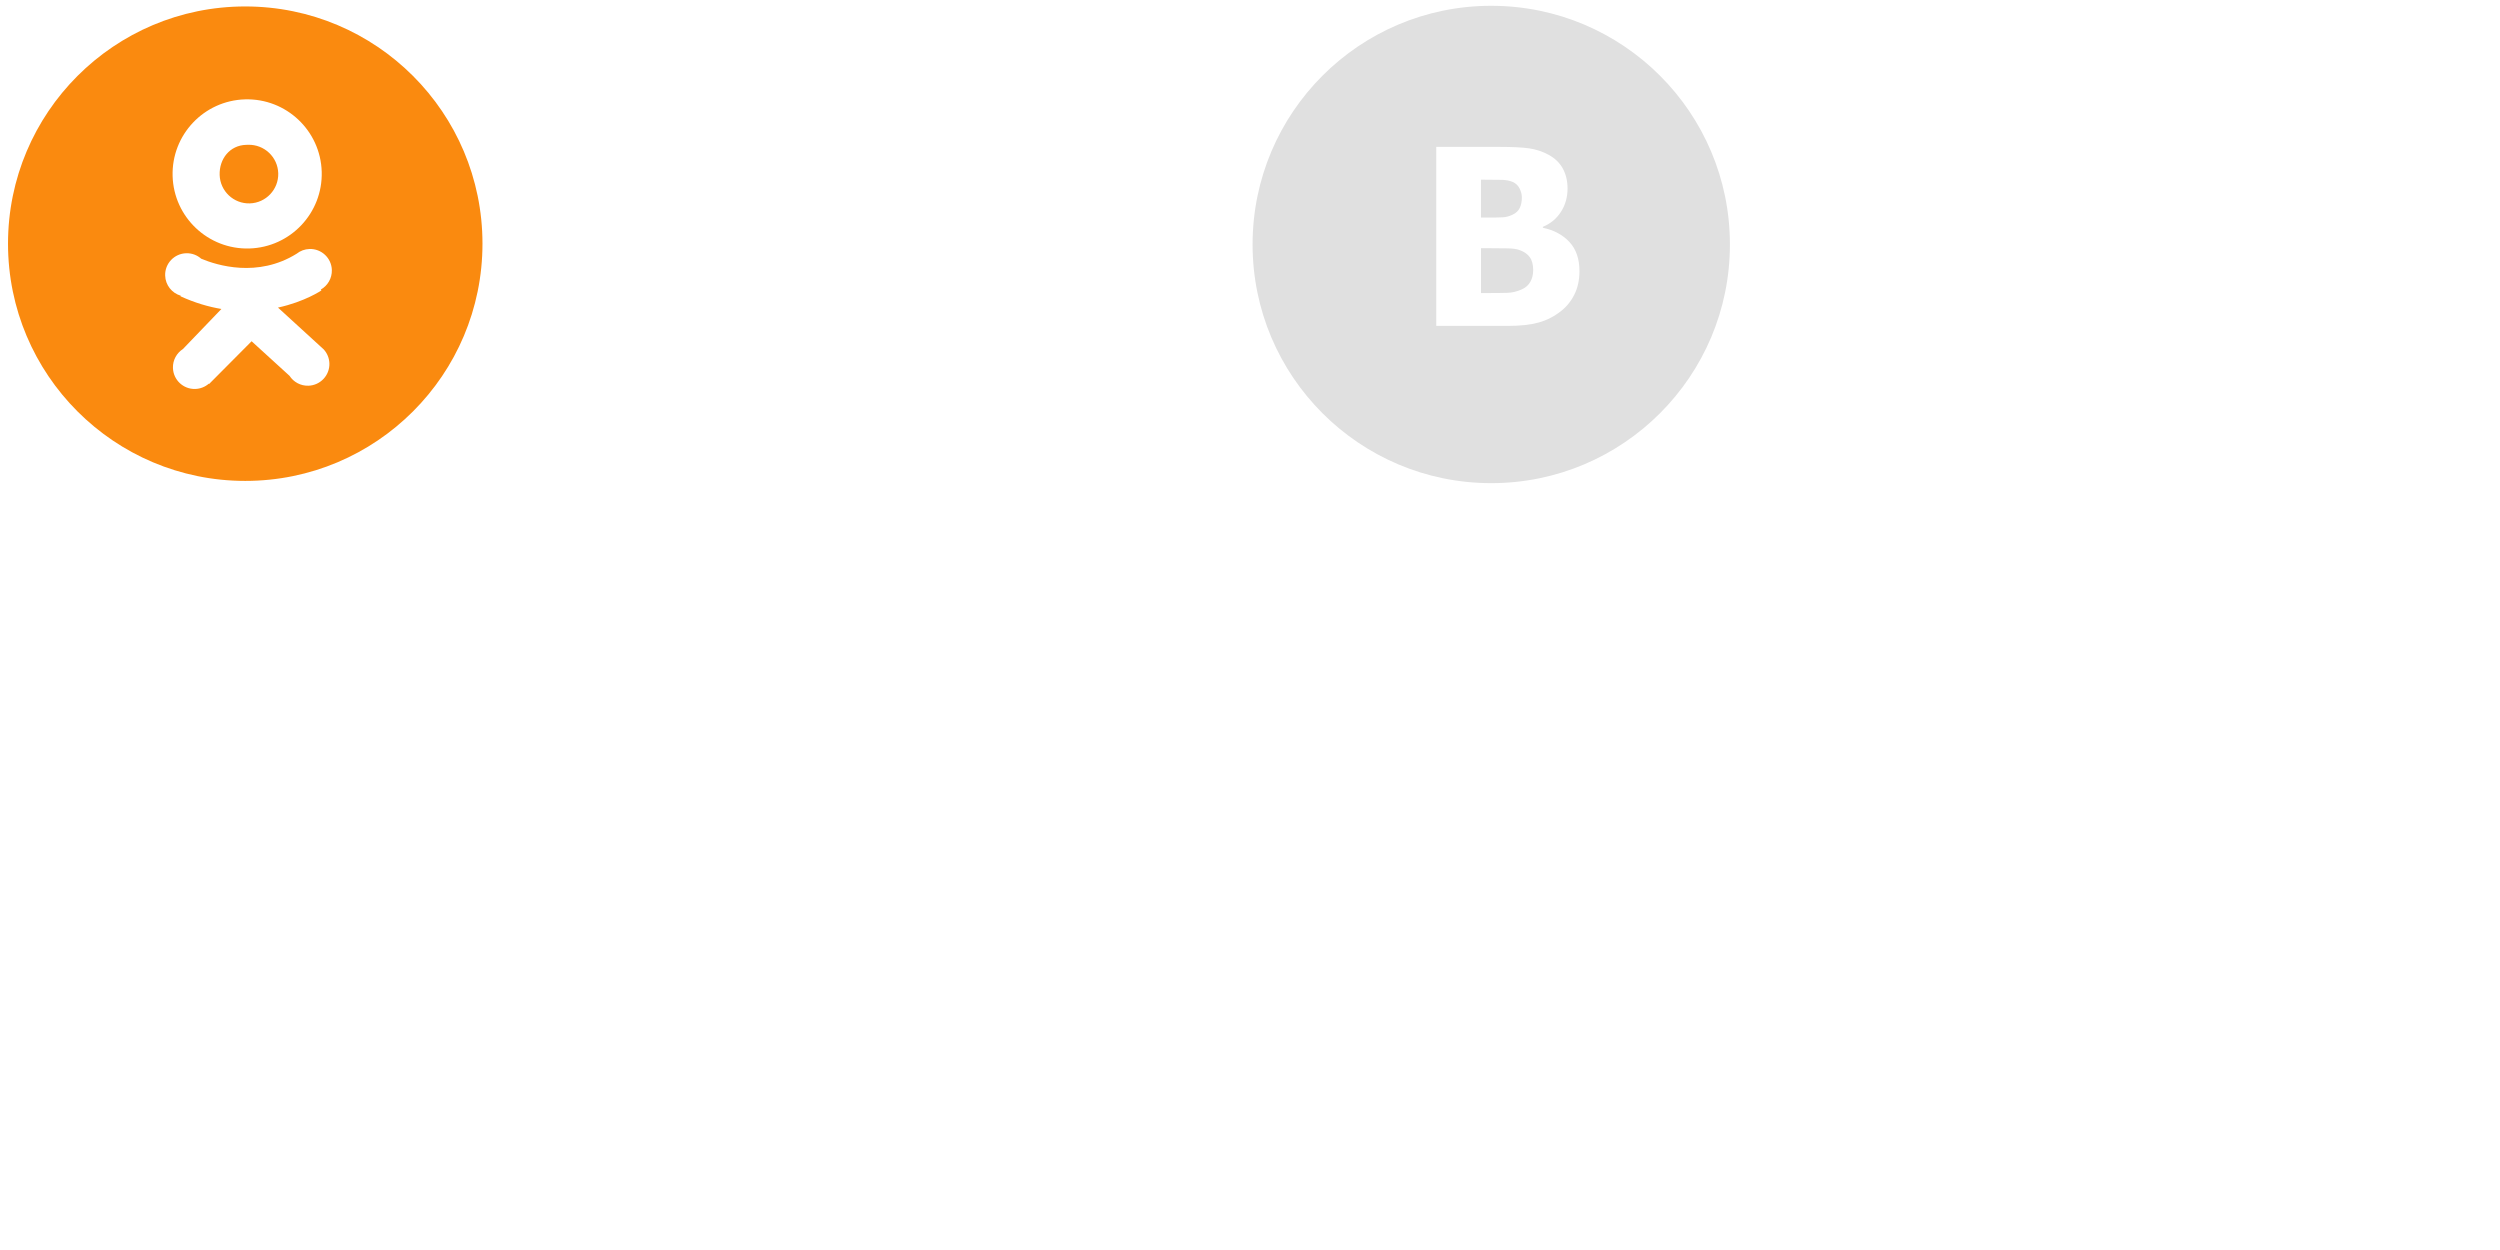
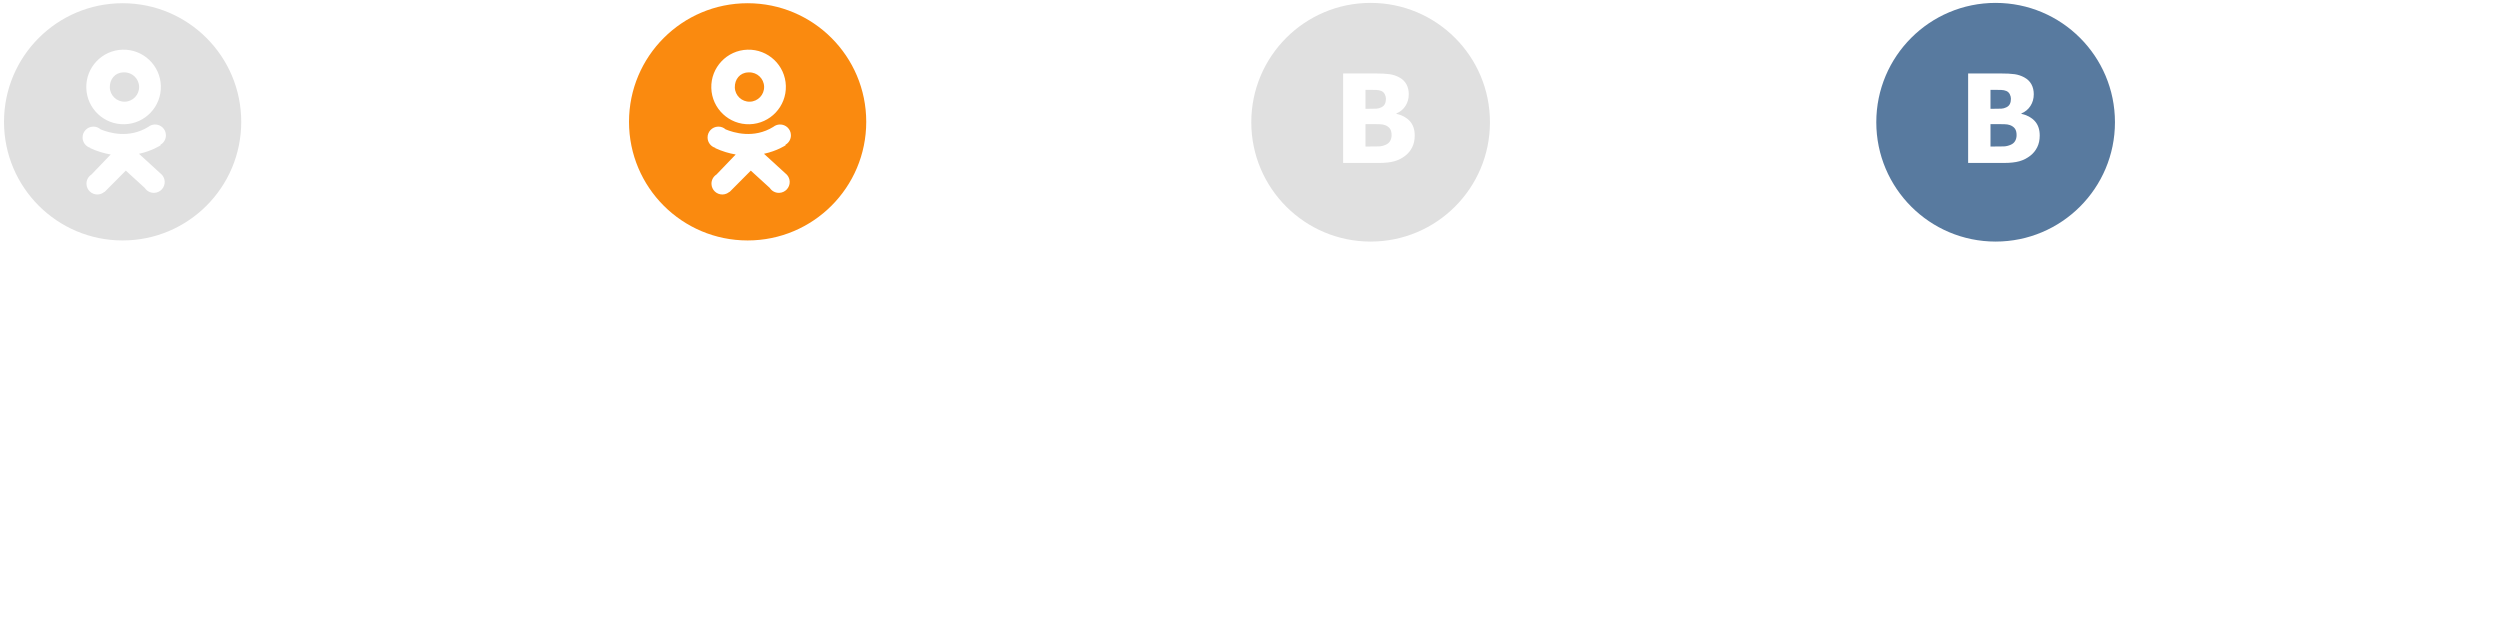
- <svg xmlns="http://www.w3.org/2000/svg" baseProfile="tiny" preserveAspectRatio="xMinYMin meet" viewBox="0 0 300 150" width="300" height="150">
-   <path fill="rgb( 250, 138, 15 )" d="M29.43.774c15.722 0 28.467 12.745 28.467 28.468 0 15.722-12.745 28.467-28.467 28.467C13.707 57.71.962 44.962.962 29.24.962 13.52 13.707.774 29.43.774z" />
+ <svg xmlns="http://www.w3.org/2000/svg" baseProfile="tiny" preserveAspectRatio="xMinYMin meet" viewBox="0 0 600 150" width="600" height="150">
+   <path fill="rgb( 224, 224, 224 )" d="M29.43.774c15.722 0 28.467 12.745 28.467 28.468 0 15.722-12.745 28.467-28.467 28.467C13.707 57.71.962 44.962.962 29.24.962 13.52 13.707.774 29.43.774z" />
  <path fill="rgb( 255, 255, 255 )" d="M38.5 34.744l.067.108s-1.98 1.356-5.21 2.058l5.166 4.723c.11.085.21.178.305.28l.03.026h-.003c.402.444.654 1.027.673 1.672.04 1.436-1.09 2.634-2.526 2.675-.94.027-1.78-.45-2.258-1.186l-4.552-4.15-5.098 5.127-.037-.037c-.438.38-1.005.617-1.63.636-1.435.04-2.633-1.09-2.674-2.526-.027-.948.456-1.79 1.2-2.268l4.615-4.805c-1.545-.26-3.19-.737-4.903-1.522l.024-.07c-1.056-.31-1.84-1.267-1.87-2.424-.043-1.434 1.09-2.63 2.524-2.672.69-.02 1.324.23 1.802.656 1.89.794 6.774 2.317 11.457-.602.425-.34.96-.548 1.546-.565 1.435-.04 2.633 1.09 2.674 2.526.028 1-.51 1.885-1.326 2.344zm-8.585-4.926c-4.94.14-9.06-3.752-9.202-8.692-.14-4.94 3.75-9.06 8.69-9.202 4.94-.14 9.062 3.75 9.203 8.69.14 4.942-3.75 9.062-8.69 9.204z" />
-   <path fill="rgb( 250, 138, 15 )" d="M29.53 17.382c-1.94.056-3.227 1.668-3.172 3.61.056 1.94 1.675 3.47 3.616 3.414 1.94-.056 3.47-1.675 3.415-3.616-.058-1.94-1.677-3.47-3.618-3.415l-.243.007z" />
+   <path fill="rgb( 224, 224, 224 )" d="M29.53 17.382c-1.94.056-3.227 1.668-3.172 3.61.056 1.94 1.675 3.47 3.616 3.414 1.94-.056 3.47-1.675 3.415-3.616-.058-1.94-1.677-3.47-3.618-3.415l-.243.007z" />
  <g transform="translate(150)">
+     <path fill="rgb( 250, 138, 15 )" d="M29.43.774c15.722 0 28.467 12.745 28.467 28.468 0 15.722-12.745 28.467-28.467 28.467C13.707 57.71.962 44.962.962 29.24.962 13.52 13.707.774 29.43.774z" />
+     <path fill="rgb( 255, 255, 255 )" d="M38.5 34.744l.067.108s-1.98 1.356-5.21 2.058l5.166 4.723c.11.085.21.178.305.28l.03.026h-.003c.402.444.654 1.027.673 1.672.04 1.436-1.09 2.634-2.526 2.675-.94.027-1.78-.45-2.258-1.186l-4.552-4.15-5.098 5.127-.037-.037c-.438.38-1.005.617-1.63.636-1.435.04-2.633-1.09-2.674-2.526-.027-.948.456-1.79 1.2-2.268l4.615-4.805c-1.545-.26-3.19-.737-4.903-1.522l.024-.07c-1.056-.31-1.84-1.267-1.87-2.424-.043-1.434 1.09-2.63 2.524-2.672.69-.02 1.324.23 1.802.656 1.89.794 6.774 2.317 11.457-.602.425-.34.96-.548 1.546-.565 1.435-.04 2.633 1.09 2.674 2.526.028 1-.51 1.885-1.326 2.344zm-8.585-4.926c-4.94.14-9.06-3.752-9.202-8.692-.14-4.94 3.75-9.06 8.69-9.202 4.94-.14 9.062 3.75 9.203 8.69.14 4.942-3.75 9.062-8.69 9.204z" />
+     <path fill="rgb( 250, 138, 15 )" d="M29.53 17.382c-1.94.056-3.227 1.668-3.172 3.61.056 1.94 1.675 3.47 3.616 3.414 1.94-.056 3.47-1.675 3.415-3.616-.058-1.94-1.677-3.47-3.618-3.415l-.243.007z" />
+   </g>
+   <g transform="translate(300)">
    <path fill="rgb( 224, 224, 224 )" d="M28.95.696c15.818 0 28.64 12.823 28.64 28.64 0 15.818-12.822 28.642-28.64 28.642-15.818 0-28.64-12.824-28.64-28.64C.31 13.518 13.13.695 28.95.695z" />
    <path fill="rgb( 255, 255, 255 )" d="M38.336 29.043c-.798-.86-1.86-1.43-3.188-1.71v-.115c.923-.385 1.647-.986 2.17-1.804.525-.817.787-1.75.787-2.798 0-.904-.19-1.703-.57-2.395-.38-.69-.954-1.243-1.723-1.657-.712-.385-1.474-.637-2.287-.757s-2.008-.18-3.585-.18h-7.588v21.48h8.598c1.49 0 2.72-.135 3.686-.404.966-.268 1.854-.72 2.662-1.355.682-.53 1.226-1.197 1.63-2.005.404-.808.606-1.746.606-2.813 0-1.463-.4-2.625-1.198-3.485zm-5.958-4.105c-.163.356-.46.635-.894.837-.395.183-.777.284-1.147.303-.37.02-1.017.03-1.94.03h-.68v-4.545h.377c.96 0 1.685.007 2.17.02.486.016.907.1 1.263.254.375.163.65.428.83.793.177.366.266.72.266 1.068 0 .47-.08.885-.245 1.24zm1.262 8.88c-.226.41-.584.72-1.074.93-.558.24-1.106.37-1.645.39-.537.02-1.51.03-2.912.03h-.29v-5.382h.997c.962 0 1.73.007 2.3.02.573.016 1.023.085 1.35.21.538.193.942.476 1.212.852.27.375.404.894.404 1.558 0 .52-.113.983-.34 1.392z" />
  </g>
+   <g transform="translate(450)">
+     <path fill="rgb( 88, 122, 159 )" d="M28.95.696c15.818 0 28.64 12.823 28.64 28.64 0 15.818-12.822 28.642-28.64 28.642-15.818 0-28.64-12.824-28.64-28.64C.31 13.518 13.13.695 28.95.695z" />
+     <path fill="rgb( 255, 255, 255 )" d="M38.336 29.043c-.798-.86-1.86-1.43-3.188-1.71v-.115c.923-.385 1.647-.986 2.17-1.804.525-.817.787-1.75.787-2.798 0-.904-.19-1.703-.57-2.395-.38-.69-.954-1.243-1.723-1.657-.712-.385-1.474-.637-2.287-.757s-2.008-.18-3.585-.18h-7.588v21.48h8.598c1.49 0 2.72-.135 3.686-.404.966-.268 1.854-.72 2.662-1.355.682-.53 1.226-1.197 1.63-2.005.404-.808.606-1.746.606-2.813 0-1.463-.4-2.625-1.198-3.485zm-5.958-4.105c-.163.356-.46.635-.894.837-.395.183-.777.284-1.147.303-.37.02-1.017.03-1.94.03h-.68v-4.545h.377c.96 0 1.685.007 2.17.02.486.016.907.1 1.263.254.375.163.65.428.83.793.177.366.266.72.266 1.068 0 .47-.08.885-.245 1.24zm1.262 8.88c-.226.41-.584.72-1.074.93-.558.24-1.106.37-1.645.39-.537.02-1.51.03-2.912.03h-.29v-5.382h.997c.962 0 1.73.007 2.3.02.573.016 1.023.085 1.35.21.538.193.942.476 1.212.852.27.375.404.894.404 1.558 0 .52-.113.983-.34 1.392z" />
+   </g>
</svg>
